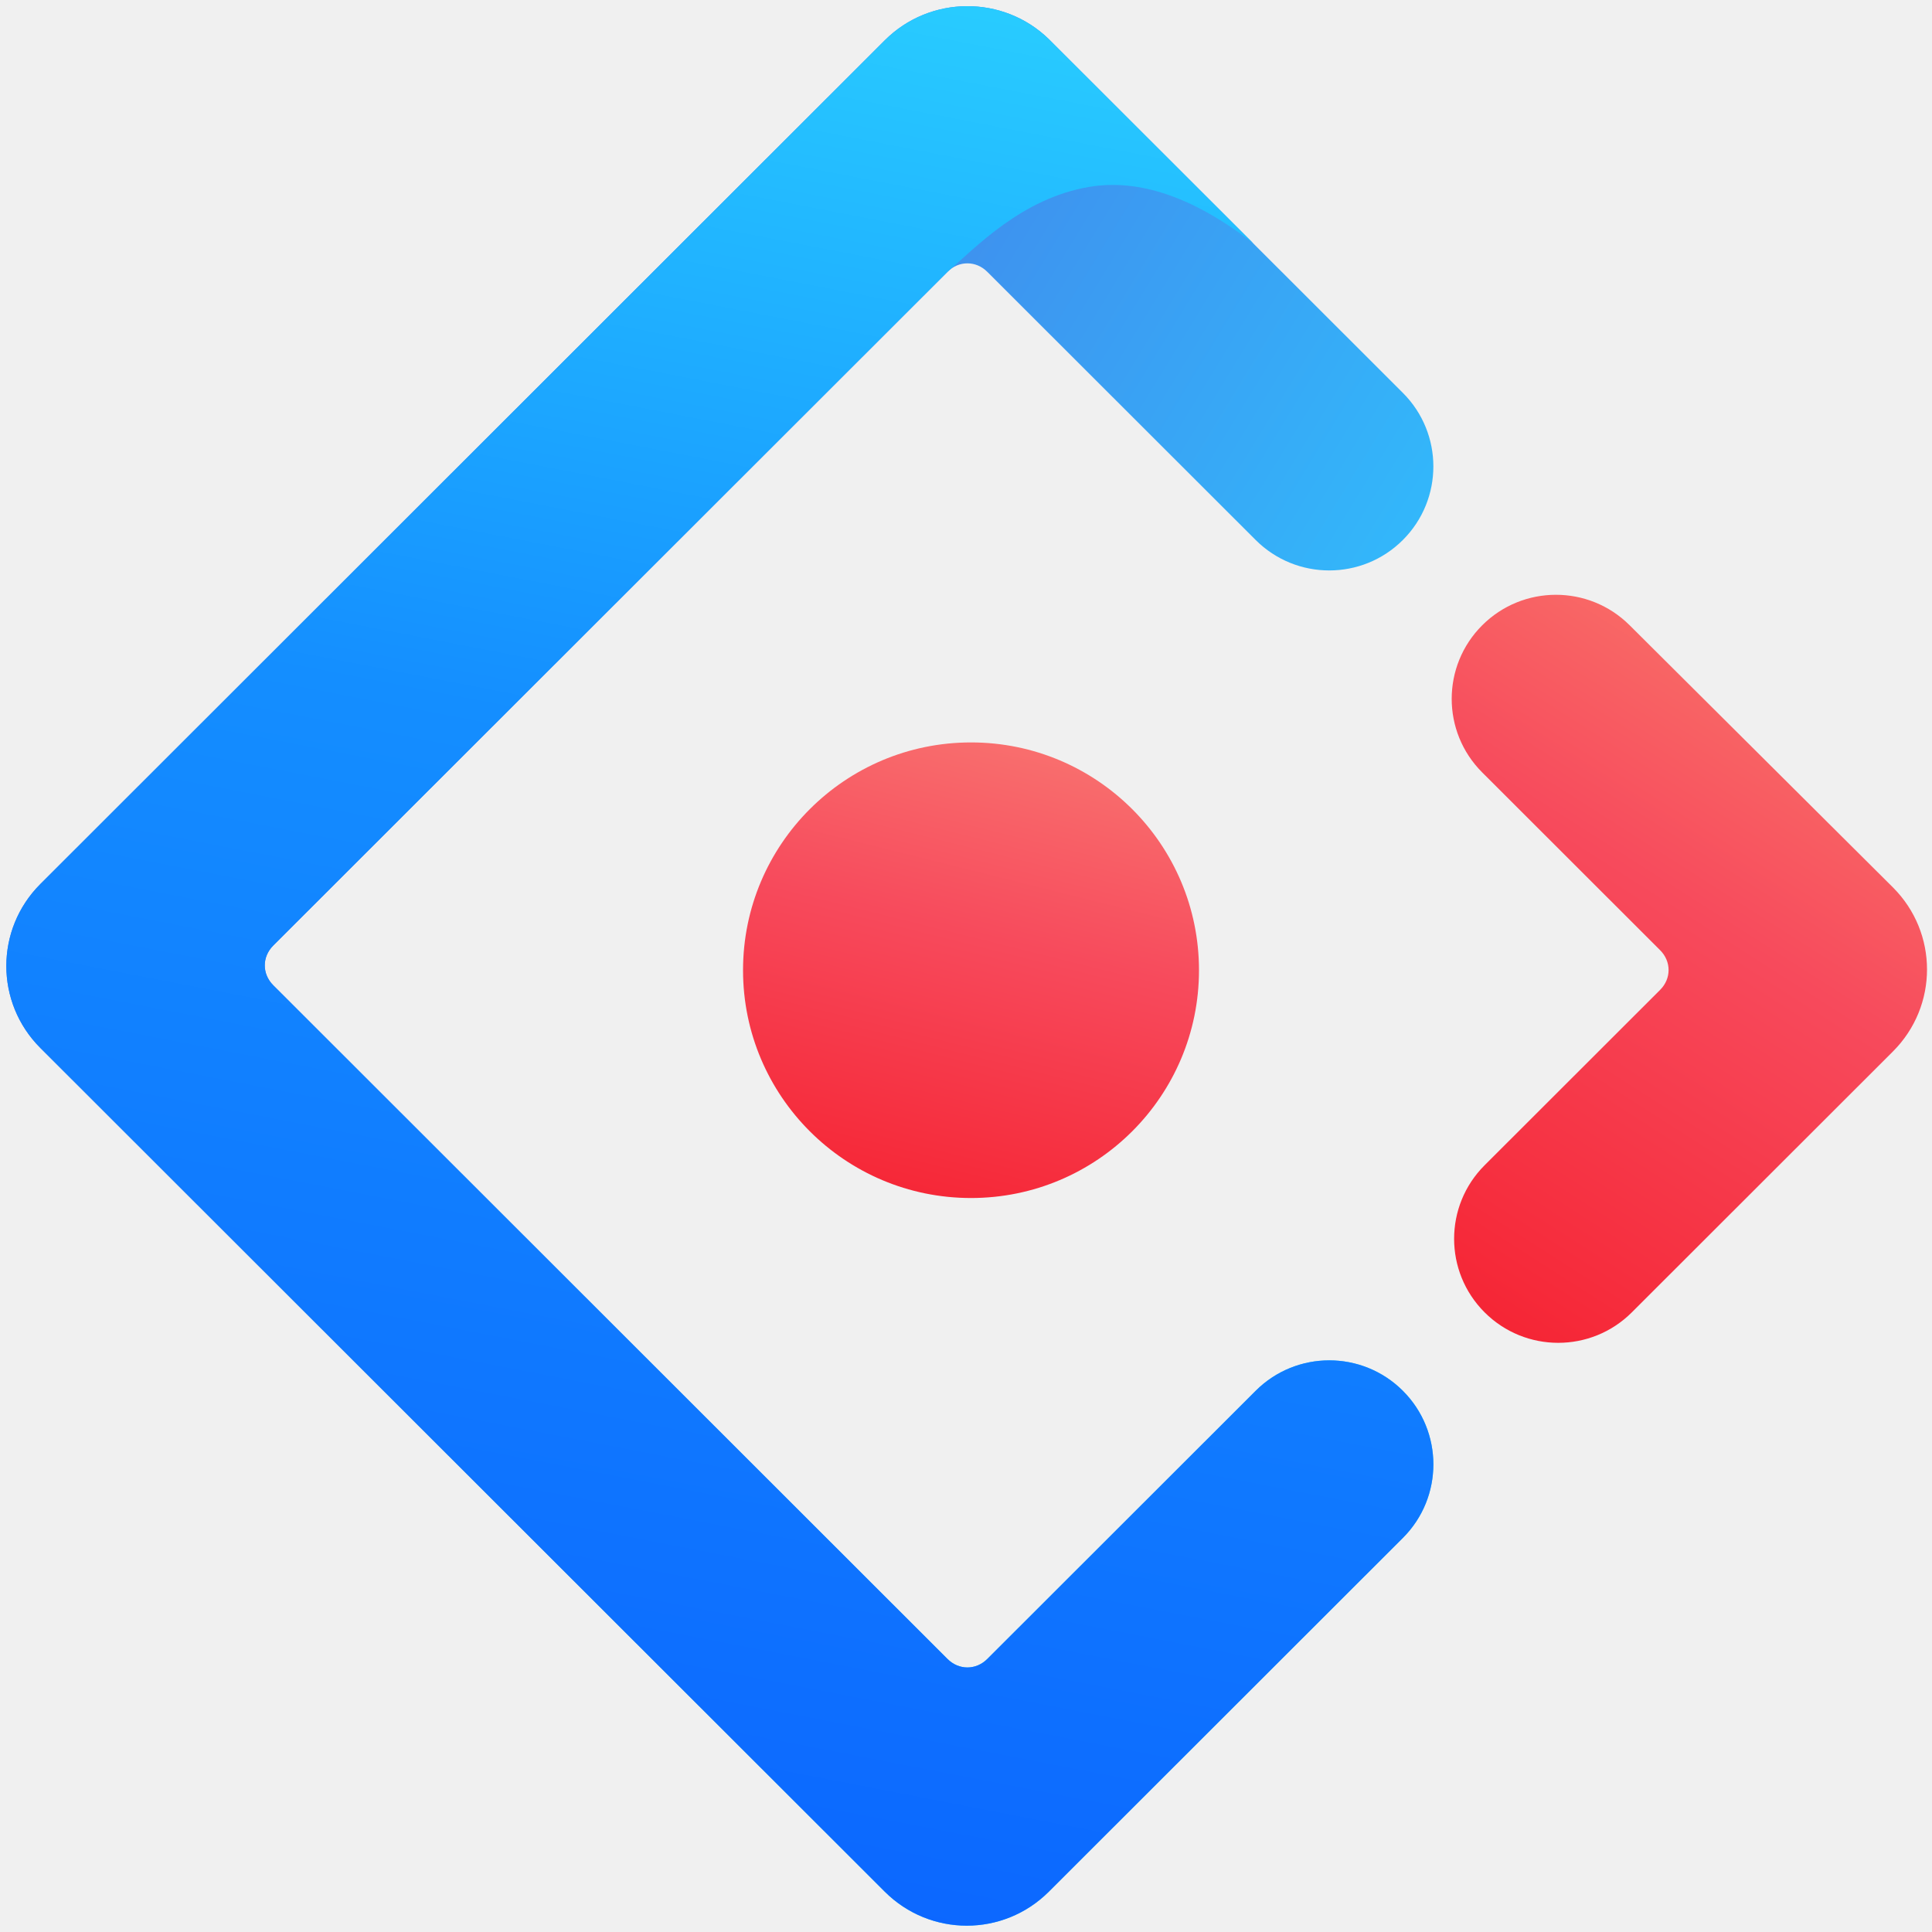
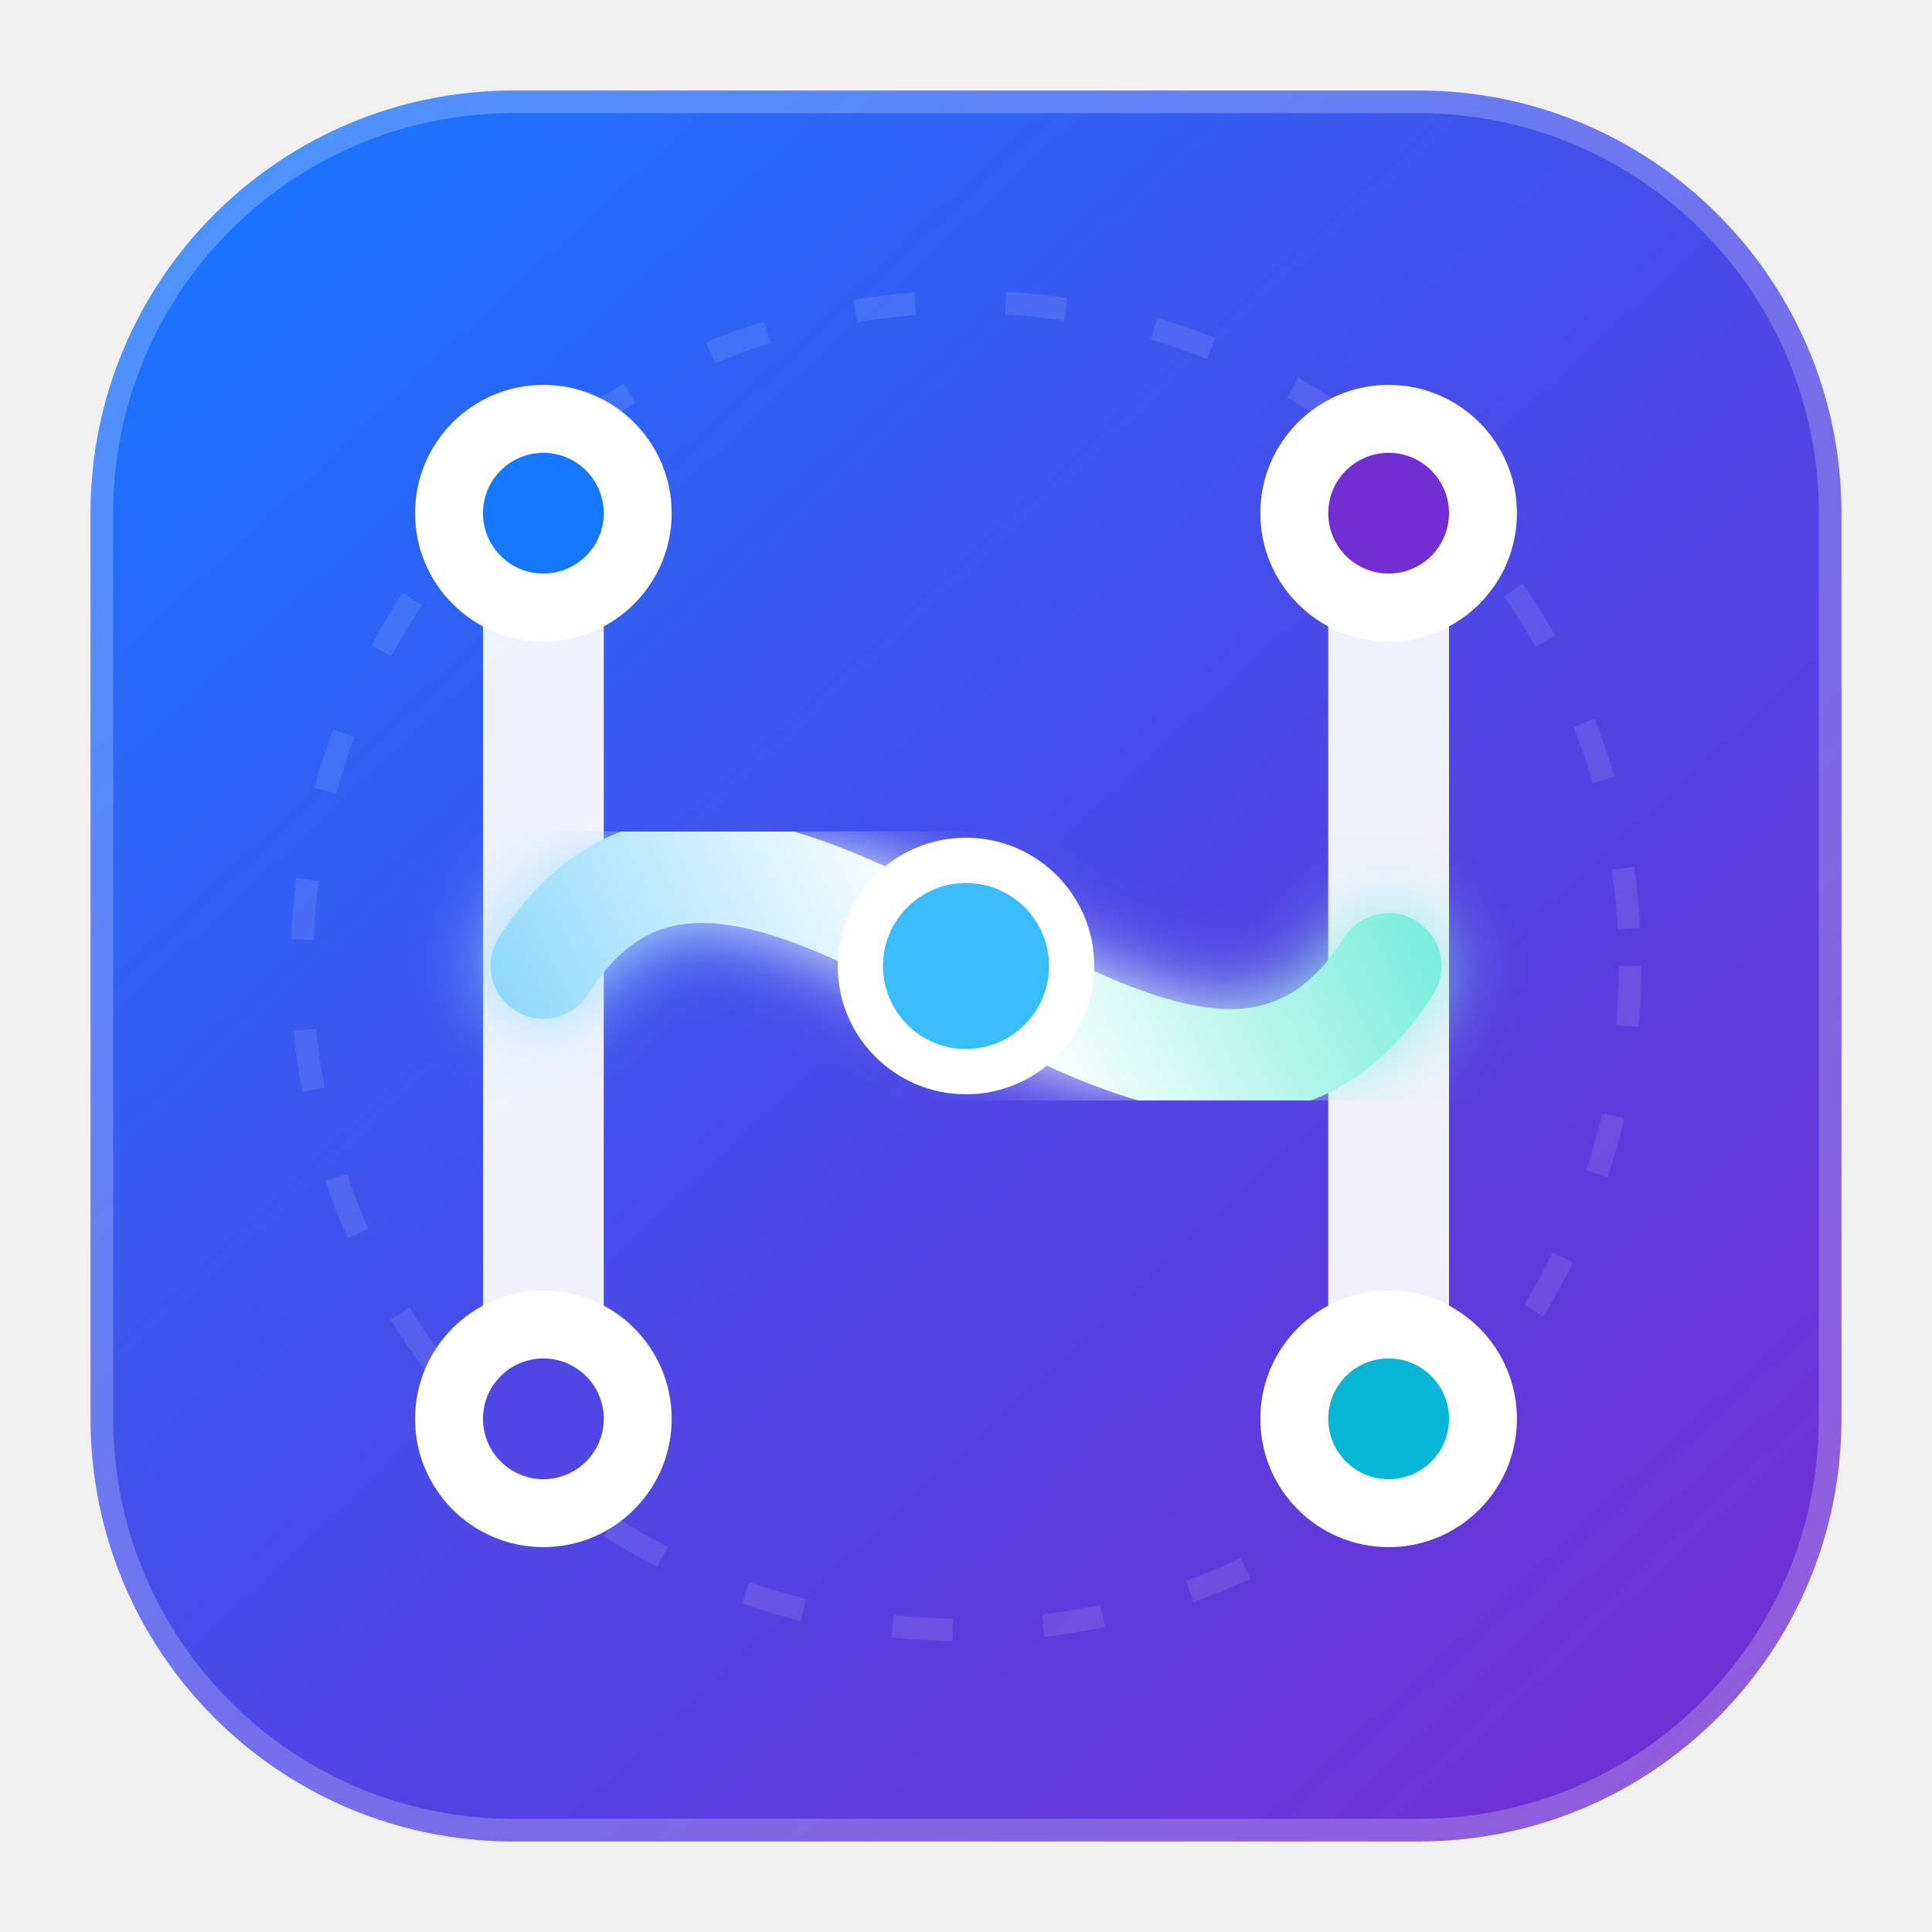
- <svg xmlns="http://www.w3.org/2000/svg" width="200" height="200" version="1.1" viewBox="0 0 200 200">
+ <svg xmlns="http://www.w3.org/2000/svg" viewBox="0 0 128 128" fill="none">
  <defs>
-     <linearGradient id="linearGradient-1" x1="62.102%" x2="108.197%" y1="0%" y2="37.864%">
-       <stop offset="0%" stop-color="#4285EB" />
-       <stop offset="100%" stop-color="#2EC7FF" />
+     <linearGradient id="ht-bg" x1="12" y1="8" x2="116" y2="120" gradientUnits="userSpaceOnUse">
+       <stop offset="0%" stop-color="#1677FF" />
+       <stop offset="55%" stop-color="#4F46E5" />
+       <stop offset="100%" stop-color="#722ED1" />
    </linearGradient>
-     <linearGradient id="linearGradient-2" x1="69.644%" x2="54.043%" y1="0%" y2="108.457%">
-       <stop offset="0%" stop-color="#29CDFF" />
-       <stop offset="37.86%" stop-color="#148EFF" />
-       <stop offset="100%" stop-color="#0A60FF" />
+     <linearGradient id="ht-hop" x1="34" y1="78" x2="94" y2="48" gradientUnits="userSpaceOnUse">
+       <stop offset="0%" stop-color="#7DD3FC" />
+       <stop offset="50%" stop-color="#FFFFFF" />
+       <stop offset="100%" stop-color="#5EEAD4" />
    </linearGradient>
-     <linearGradient id="linearGradient-3" x1="69.691%" x2="16.723%" y1="-12.974%" y2="117.391%">
-       <stop offset="0%" stop-color="#FA816E" />
-       <stop offset="41.473%" stop-color="#F74A5C" />
-       <stop offset="100%" stop-color="#F51D2C" />
-     </linearGradient>
-     <linearGradient id="linearGradient-4" x1="68.128%" x2="30.44%" y1="-35.691%" y2="114.943%">
-       <stop offset="0%" stop-color="#FA8E7D" />
-       <stop offset="51.264%" stop-color="#F74A5C" />
-       <stop offset="100%" stop-color="#F51D2C" />
-     </linearGradient>
+     <filter id="ht-glow" x="-20%" y="-20%" width="140%" height="140%">
+       <feGaussianBlur stdDeviation="2.5" result="blur" />
+       <feMerge>
+         <feMergeNode in="blur" />
+         <feMergeNode in="SourceGraphic" />
+       </feMerge>
+     </filter>
  </defs>
-   <g id="Page-1" fill="none" fill-rule="evenodd" stroke="none" stroke-width="1">
-     <g id="logo" transform="translate(-20, -20)">
-       <g id="Group-28-Copy-5" transform="translate(20, 20)">
-         <g id="Group-27-Copy-3">
-           <g id="Group-25" fill-rule="nonzero">
-             <g id="2">
-               <path id="Shape" fill="url(#linearGradient-1)" d="M91.588,4.177 L4.18,91.513 C-0.519,96.208 -0.519,103.792 4.18,108.487 L91.588,195.823 C96.287,200.519 103.877,200.519 108.577,195.823 L145.225,159.205 C149.434,155 149.434,148.182 145.225,143.977 C141.017,139.772 134.194,139.772 129.985,143.977 L102.202,171.737 C101.032,172.906 99.257,172.906 98.088,171.737 L28.286,101.993 C27.116,100.824 27.116,99.051 28.286,97.882 L98.088,28.138 C99.257,26.969 101.032,26.969 102.202,28.138 L129.985,55.898 C134.194,60.103 141.017,60.103 145.225,55.898 C149.434,51.693 149.434,44.876 145.225,40.671 L108.581,4.056 C103.862,-0.538 96.269,-0.501 91.588,4.177 Z" />
-               <path id="Shape" fill="url(#linearGradient-2)" d="M91.588,4.177 L4.18,91.513 C-0.519,96.208 -0.519,103.792 4.18,108.487 L91.588,195.823 C96.287,200.519 103.877,200.519 108.577,195.823 L145.225,159.205 C149.434,155 149.434,148.182 145.225,143.977 C141.017,139.772 134.194,139.772 129.985,143.977 L102.202,171.737 C101.032,172.906 99.257,172.906 98.088,171.737 L28.286,101.993 C27.116,100.824 27.116,99.051 28.286,97.882 L98.088,28.138 C101,25.627 105.752,20.542 112.73,19.352 C117.916,18.469 123.585,20.414 129.739,25.189 C125.625,21.078 118.572,14.034 108.581,4.056 C103.862,-0.538 96.269,-0.501 91.588,4.177 Z" />
-             </g>
-             <path id="Shape" fill="url(#linearGradient-3)" d="M153.686,135.855 C157.894,140.06 164.717,140.06 168.926,135.855 L195.96,108.843 C200.659,104.147 200.659,96.564 195.961,91.869 L168.691,64.718 C164.472,60.518 157.647,60.524 153.436,64.732 C149.227,68.937 149.227,75.754 153.436,79.959 L171.854,98.362 C173.024,99.531 173.024,101.305 171.854,102.473 L153.686,120.627 C149.477,124.832 149.477,131.65 153.686,135.855 Z" />
-           </g>
-           <ellipse id="Combined-Shape" cx="100.519" cy="100.437" fill="url(#linearGradient-4)" rx="23.6" ry="23.581" />
-         </g>
-       </g>
-     </g>
-   </g>
+   <rect x="6" y="6" width="116" height="116" rx="28" fill="url(#ht-bg)" />
+   <rect x="6.75" y="6.75" width="114.5" height="114.5" rx="27.25" stroke="rgba(255,255,255,0.22)" stroke-width="1.5" />
+   <circle cx="64" cy="64" r="44" stroke="rgba(255,255,255,0.10)" stroke-width="1.5" stroke-dasharray="4 6" />
+   <path d="M36 34V94" stroke="rgba(255,255,255,0.92)" stroke-width="8" stroke-linecap="round" />
+   <path d="M92 34V94" stroke="rgba(255,255,255,0.92)" stroke-width="8" stroke-linecap="round" />
+   <path d="M36 64 C 50 42, 78 86, 92 64" stroke="url(#ht-hop)" stroke-width="7" stroke-linecap="round" fill="none" filter="url(#ht-glow)" />
+   <circle cx="36" cy="34" r="8.5" fill="#FFFFFF" />
+   <circle cx="36" cy="34" r="4" fill="#1677FF" />
+   <circle cx="36" cy="94" r="8.5" fill="#FFFFFF" />
+   <circle cx="36" cy="94" r="4" fill="#4F46E5" />
+   <circle cx="92" cy="34" r="8.5" fill="#FFFFFF" />
+   <circle cx="92" cy="34" r="4" fill="#722ED1" />
+   <circle cx="92" cy="94" r="8.5" fill="#FFFFFF" />
+   <circle cx="92" cy="94" r="4" fill="#06B6D4" />
+   <circle cx="64" cy="64" r="7" fill="#38BDF8" stroke="#FFFFFF" stroke-width="3" />
</svg>
